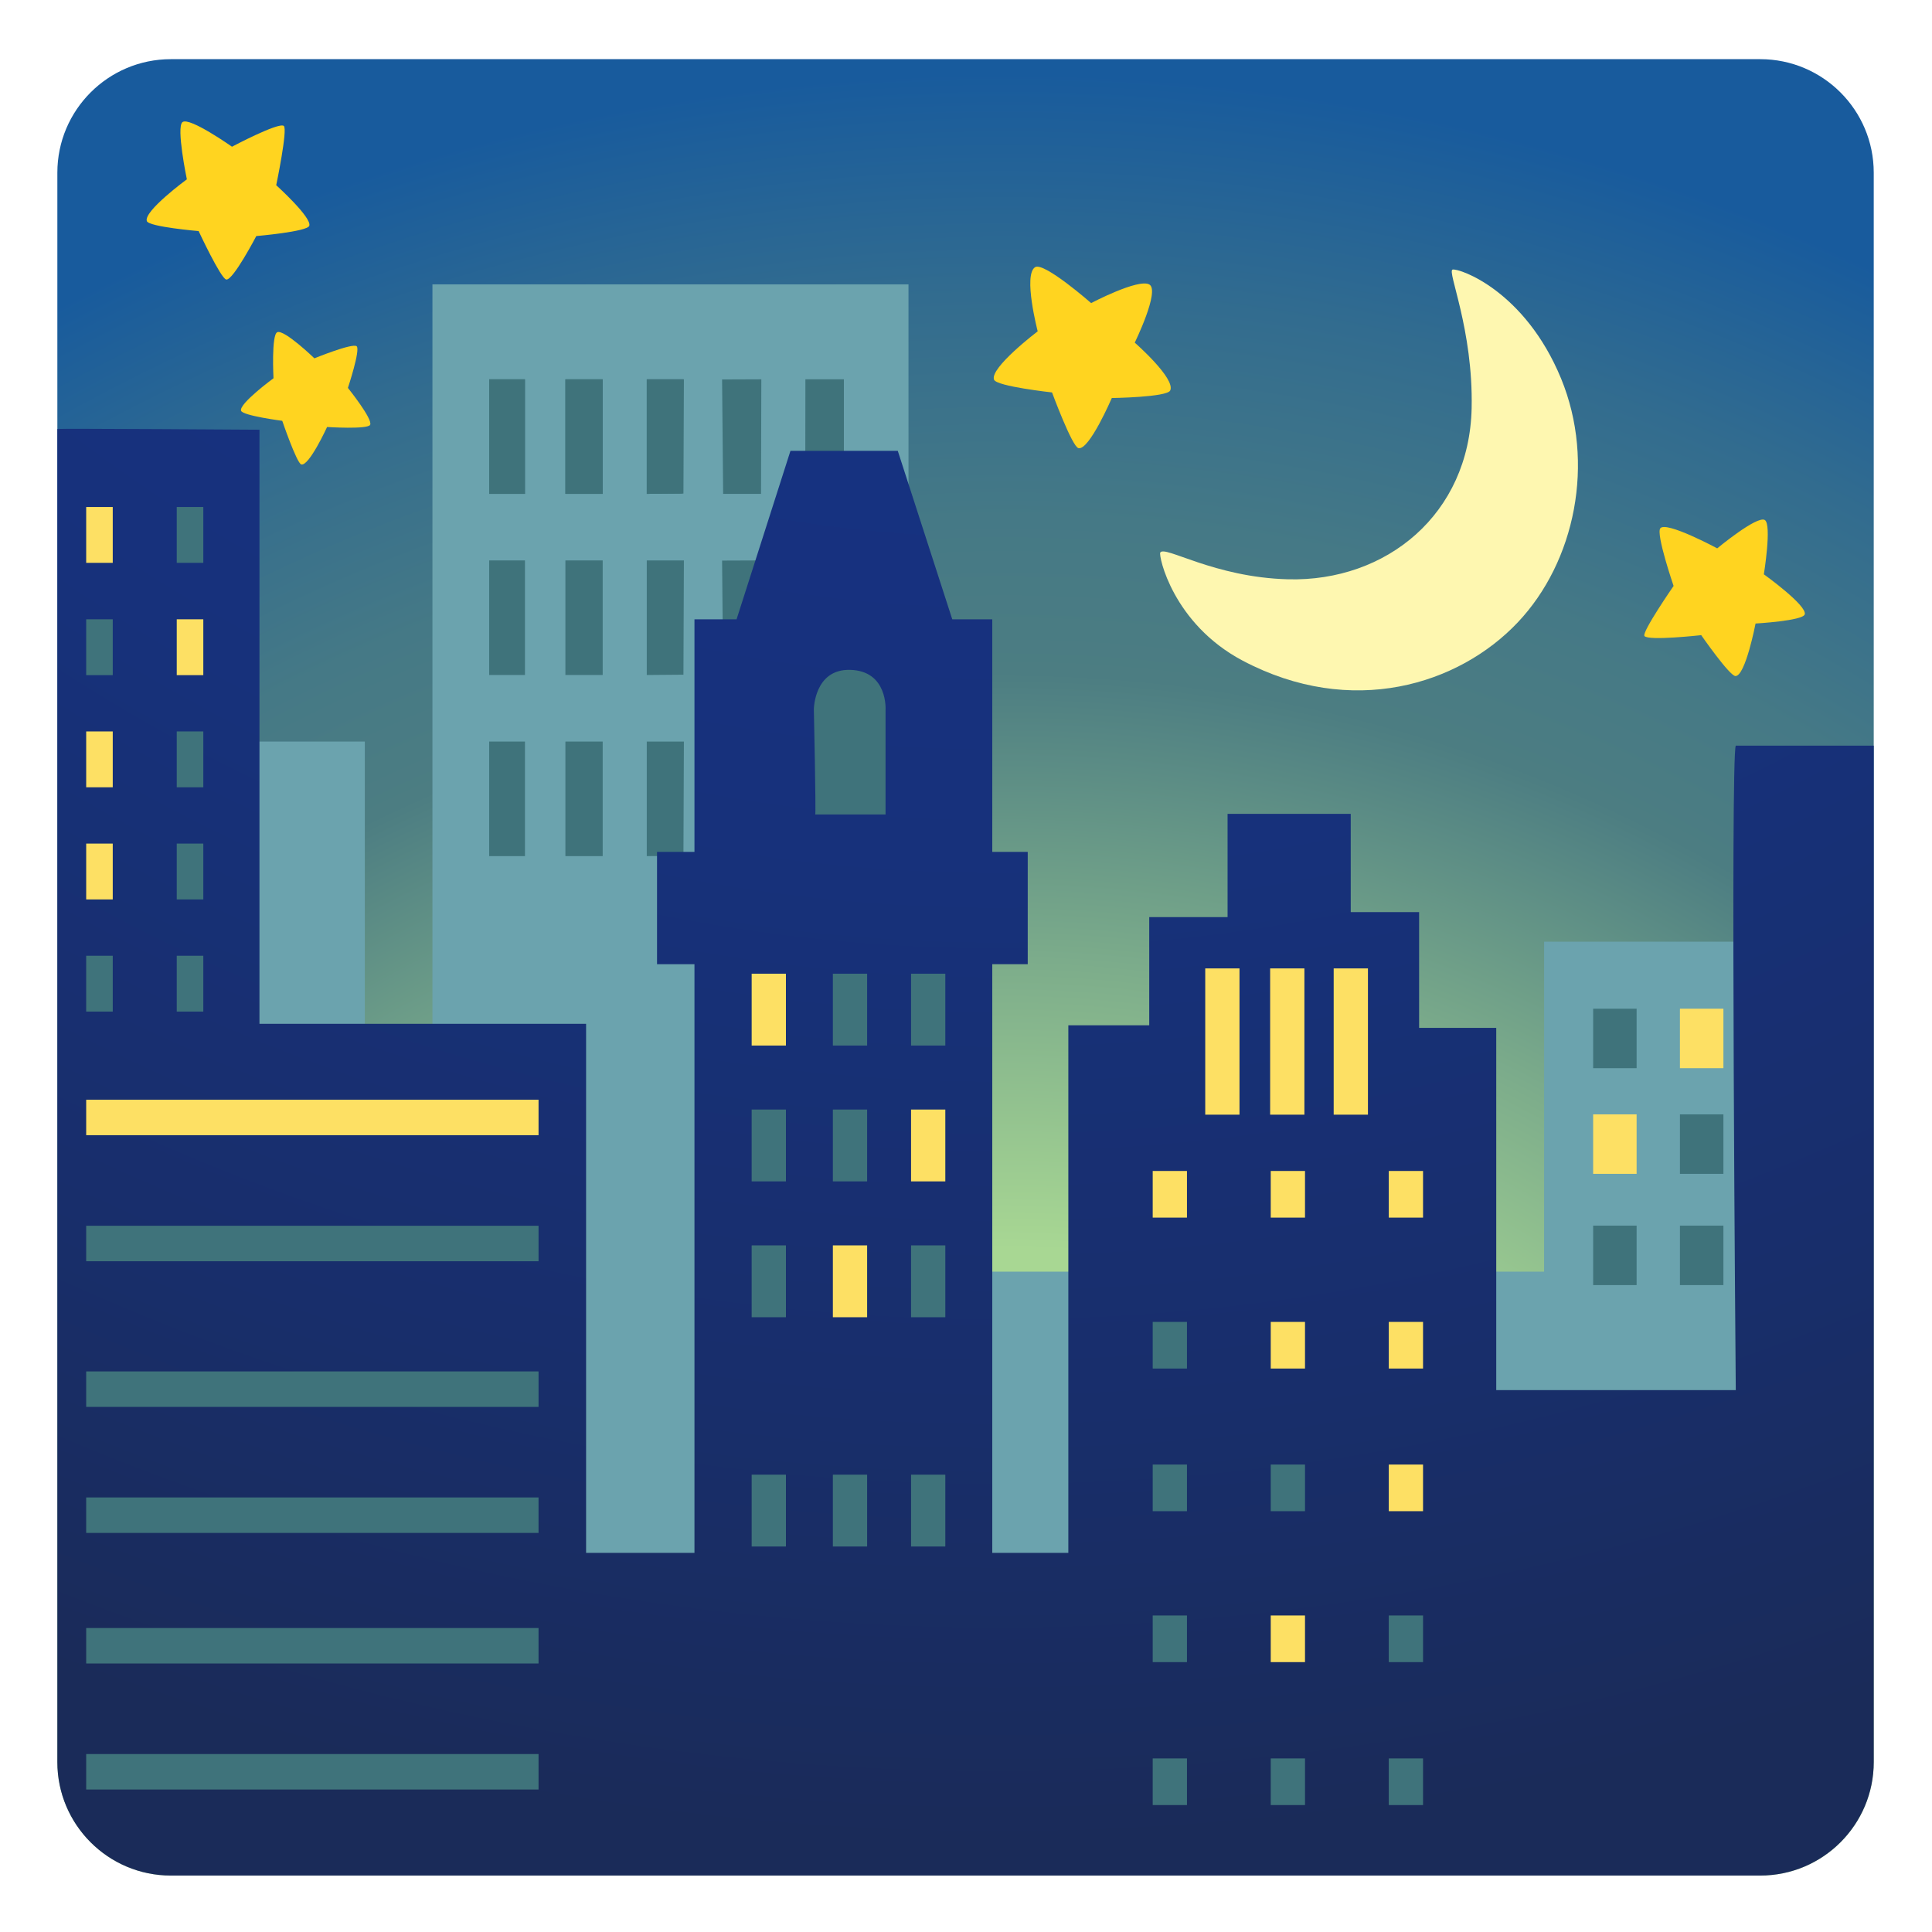
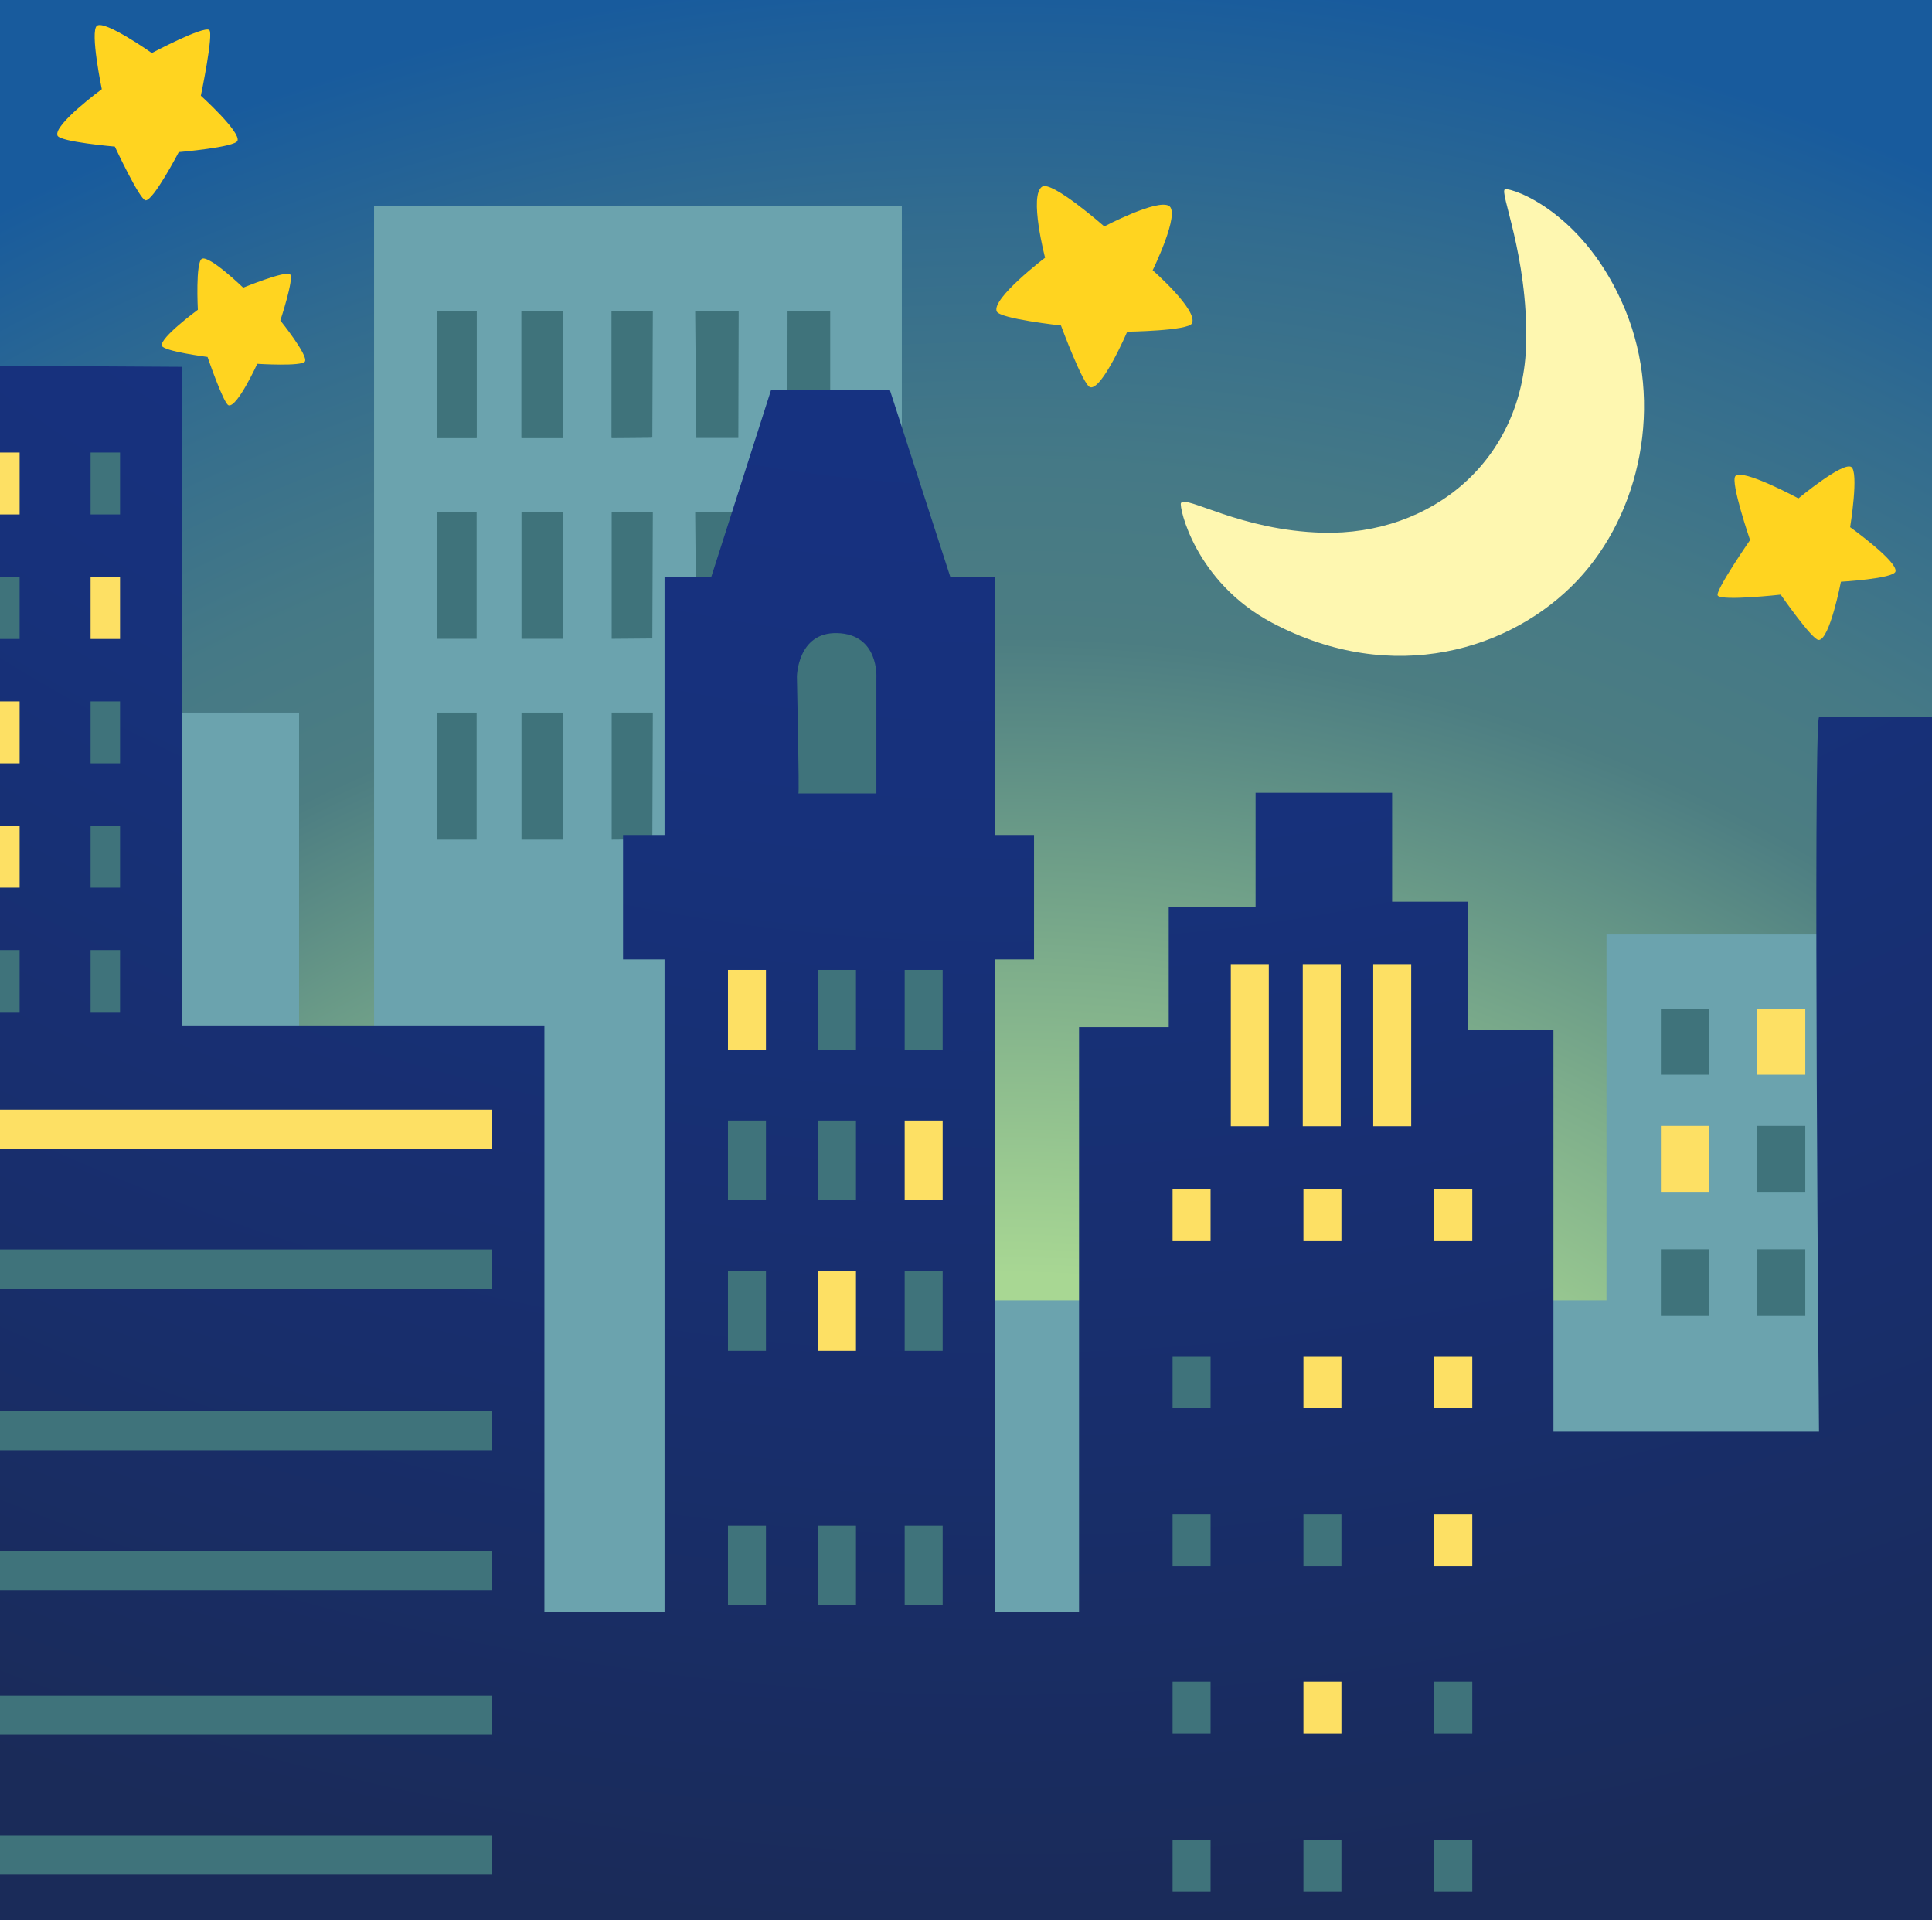
- <svg xmlns="http://www.w3.org/2000/svg" width="800px" height="800px" viewBox="0 0 128 128" aria-hidden="true" role="img" class="iconify iconify--noto" preserveAspectRatio="xMidYMid meet">
-   <radialGradient id="IconifyId17ecdb2904d178eab14358" cx="66.522" cy="139.664" r="134.881" gradientUnits="userSpaceOnUse">
-     <stop offset=".422" stop-color="#a8d793" />
-     <stop offset=".561" stop-color="#7dad8b" />
-     <stop offset=".705" stop-color="#4c7d82" />
-     <stop offset=".781" stop-color="#457986" />
-     <stop offset=".89" stop-color="#326c8f" />
-     <stop offset="1" stop-color="#185b9d" />
+ <svg xmlns="http://www.w3.org/2000/svg" preserveAspectRatio="xMidYMid meet" class="iconify iconify--noto" role="img" aria-hidden="true" viewBox="6.297 6.552 115.455 114.684" style="max-height: 500px" width="115.455" height="114.684">
+   <radialGradient gradientUnits="userSpaceOnUse" r="134.881" cy="139.664" cx="66.522" id="IconifyId17ecdb2904d178eab14358">
+     <stop stop-color="#a8d793" offset=".422" />
+     <stop stop-color="#7dad8b" offset=".561" />
+     <stop stop-color="#4c7d82" offset=".705" />
+     <stop stop-color="#457986" offset=".781" />
+     <stop stop-color="#326c8f" offset=".89" />
+     <stop stop-color="#185b9d" offset="1" />
  </radialGradient>
-   <path d="M116.62 124.26H11.32c-4.15 0-7.52-3.37-7.52-7.52V11.44c0-4.15 3.37-7.52 7.52-7.52h105.3c4.15 0 7.52 3.37 7.52 7.52v105.3c.01 4.15-3.36 7.52-7.52 7.52z" fill="url(#IconifyId17ecdb2904d178eab14358)" />
-   <path fill="#6ba3ae" d="M121.3 62.39h-19v21.86H60.19V18.84H28.65v65.41h-4.48V49.13H12.34v42.65h9.5v25.44h97.13v-11.11h2.33z" />
-   <path d="M96.24 17.86c-.39.08 1.37 3.95 1.26 9.18c-.15 7.02-5.64 11.51-12.17 11.34c-4.91-.13-8.17-2.27-8.46-1.77c-.12.21.83 4.71 5.46 7.16c7.23 3.82 14.32 1.6 18.23-2.54c3.8-4.02 5.15-10.58 2.87-16.14c-2.4-5.83-6.73-7.32-7.19-7.23z" fill="#fef7b0" />
-   <path d="M108.95 42.14c.28.33 3.76-.06 3.76-.06s1.88 2.71 2.27 2.71c.66 0 1.33-3.48 1.33-3.48s3.15-.18 3.26-.61c.15-.6-2.71-2.65-2.71-2.65s.54-3.32.06-3.6c-.52-.3-3.15 1.88-3.15 1.88S110.39 34.51 110 35c-.3.38.88 3.82.88 3.82s-2.13 3.08-1.93 3.32z" fill="#ffd420" />
-   <path d="M65.86 25.16c.19.44 3.84.84 3.84.84s1.33 3.6 1.75 3.69c.71.17 2.21-3.32 2.21-3.32s3.66-.05 3.87-.5c.37-.79-2.35-3.17-2.35-3.17s1.68-3.43.97-3.85c-.72-.42-3.86 1.23-3.86 1.23s-3.12-2.74-3.71-2.38c-.81.5.17 4.25.17 4.25s-3.21 2.44-2.89 3.21z" fill="#ffd420" />
-   <path d="M9.73 14.65c.14.38 3.43.66 3.43.66s1.47 3.15 1.83 3.21c.45.07 1.99-2.88 1.99-2.88s3.38-.29 3.51-.68c.19-.54-2.19-2.69-2.19-2.69s.78-3.73.5-3.93c-.36-.25-3.43 1.38-3.43 1.38s-2.82-1.99-3.28-1.63c-.43.33.29 3.79.29 3.79S9.49 14 9.73 14.65z" fill="#ffd420" />
-   <path d="M15.97 27.21c.1.33 2.73.67 2.73.67s.96 2.81 1.26 2.89c.51.14 1.71-2.48 1.71-2.48s2.67.17 2.85-.14c.21-.36-1.47-2.45-1.47-2.45s.84-2.53.58-2.76c-.28-.23-2.8.8-2.8.8s-2-1.93-2.46-1.73c-.4.17-.25 3.05-.25 3.05s-2.29 1.68-2.15 2.15z" fill="#ffd420" />
-   <path fill="#3f737b" d="M32.41 25.13h2.37v7.59h-2.37z" />
-   <path fill="#3f737b" d="M37.46 25.13h2.47v7.59h-2.47z" />
-   <path fill="#3f737b" d="M45.27 25.13h-2.42v7.59l2.36-.02z" />
-   <path fill="#3f737b" d="M50.44 25.13l-2.6.01l.07 7.58h2.51z" />
-   <path fill="#3f737b" d="M32.41 25.13h2.37v7.59h-2.37z" />
-   <path fill="#3f737b" d="M37.46 25.13h2.47v7.59h-2.47z" />
-   <path fill="#3f737b" d="M45.31 25.13h-2.46v7.59l2.43-.02z" />
-   <path fill="#3f737b" d="M50.44 37.13l-2.6.01l.07 7.58h2.51z" />
-   <path fill="#3f737b" d="M32.41 37.13h2.37v7.59h-2.37z" />
-   <path fill="#3f737b" d="M37.46 37.13h2.47v7.59h-2.47z" />
-   <path fill="#3f737b" d="M45.31 37.13h-2.46v7.59l2.43-.02z" />
-   <path fill="#3f737b" d="M32.41 49.13h2.37v7.59h-2.37z" />
-   <path fill="#3f737b" d="M37.46 49.13h2.47v7.59h-2.47z" />
-   <path fill="#3f737b" d="M45.31 49.13h-2.46v7.59l2.43-.02z" />
-   <path fill="#3f737b" d="M53.36 25.13l-.01 7.59h2.56v-7.59z" />
-   <path fill="#3f737b" d="M105.55 81.2h2.88v3.94h-2.88z" />
-   <path fill="#3f737b" d="M111.3 81.2h2.88v3.94h-2.88z" />
-   <path fill="#fde064" d="M105.55 73.83h2.88v3.94h-2.88z" />
-   <path fill="#3f737b" d="M111.3 73.83h2.88v3.94h-2.88z" />
-   <path fill="#3f737b" d="M105.55 66.83h2.88v3.94h-2.88z" />
-   <path fill="#fde064" d="M111.3 66.83h2.88v3.94h-2.88z" />
-   <radialGradient id="IconifyId17ecdb2904d178eab14359" cx="66.089" cy="-50.946" r="173.046" gradientUnits="userSpaceOnUse">
-     <stop offset=".039" stop-color="#163387" />
-     <stop offset=".378" stop-color="#163284" />
-     <stop offset=".622" stop-color="#17317b" />
-     <stop offset=".835" stop-color="#182e6b" />
-     <stop offset="1" stop-color="#1a2b59" />
+   <path fill="url(#IconifyId17ecdb2904d178eab14358)" d="M116.62 124.26H11.32c-4.15 0-7.52-3.37-7.52-7.52V11.44c0-4.15 3.37-7.52 7.52-7.52h105.3c4.15 0 7.52 3.37 7.52 7.52v105.3c.01 4.15-3.36 7.52-7.52 7.52z" />
+   <path d="M121.3 62.39h-19v21.86H60.19V18.84H28.65v65.41h-4.48V49.13H12.34v42.65h9.5v25.44h97.13v-11.11h2.33z" fill="#6ba3ae" />
+   <path fill="#fef7b0" d="M96.24 17.86c-.39.08 1.37 3.95 1.26 9.18c-.15 7.02-5.64 11.51-12.17 11.34c-4.91-.13-8.17-2.27-8.46-1.77c-.12.21.83 4.71 5.46 7.16c7.23 3.82 14.32 1.6 18.23-2.54c3.8-4.02 5.15-10.58 2.87-16.14c-2.4-5.83-6.73-7.32-7.19-7.23z" />
+   <path fill="#ffd420" d="M108.95 42.14c.28.33 3.76-.06 3.76-.06s1.88 2.71 2.27 2.71c.66 0 1.33-3.48 1.33-3.48s3.15-.18 3.26-.61c.15-.6-2.71-2.65-2.71-2.65s.54-3.32.06-3.6c-.52-.3-3.15 1.88-3.15 1.88S110.39 34.51 110 35c-.3.38.88 3.82.88 3.82s-2.13 3.08-1.93 3.32z" />
+   <path fill="#ffd420" d="M65.86 25.16c.19.44 3.84.84 3.84.84s1.33 3.6 1.75 3.69c.71.17 2.21-3.32 2.21-3.32s3.66-.05 3.87-.5c.37-.79-2.35-3.17-2.35-3.17s1.68-3.43.97-3.85c-.72-.42-3.86 1.23-3.86 1.23s-3.12-2.74-3.71-2.38c-.81.5.17 4.25.17 4.25s-3.21 2.44-2.89 3.21z" />
+   <path fill="#ffd420" d="M9.73 14.65c.14.38 3.43.66 3.43.66s1.47 3.15 1.83 3.21c.45.07 1.99-2.88 1.99-2.88s3.38-.29 3.51-.68c.19-.54-2.19-2.69-2.19-2.69s.78-3.73.5-3.93c-.36-.25-3.43 1.38-3.43 1.38s-2.82-1.99-3.28-1.63c-.43.33.29 3.79.29 3.79S9.49 14 9.73 14.65z" />
+   <path fill="#ffd420" d="M15.97 27.21c.1.33 2.73.67 2.73.67s.96 2.81 1.26 2.89c.51.14 1.71-2.48 1.71-2.48s2.67.17 2.85-.14c.21-.36-1.47-2.45-1.47-2.45s.84-2.53.58-2.76c-.28-.23-2.8.8-2.8.8s-2-1.93-2.46-1.73c-.4.17-.25 3.05-.25 3.05s-2.29 1.68-2.15 2.15z" />
+   <path d="M32.41 25.13h2.37v7.59h-2.37z" fill="#3f737b" />
+   <path d="M37.46 25.13h2.47v7.59h-2.47z" fill="#3f737b" />
+   <path d="M45.27 25.13h-2.42v7.59l2.36-.02z" fill="#3f737b" />
+   <path d="M50.44 25.13l-2.6.01l.07 7.58h2.51z" fill="#3f737b" />
+   <path d="M32.41 25.13h2.37v7.59h-2.37z" fill="#3f737b" />
+   <path d="M37.46 25.13h2.47v7.59h-2.47z" fill="#3f737b" />
+   <path d="M45.31 25.13h-2.46v7.59l2.43-.02z" fill="#3f737b" />
+   <path d="M50.44 37.13l-2.6.01l.07 7.58h2.51z" fill="#3f737b" />
+   <path d="M32.41 37.13h2.37v7.59h-2.37z" fill="#3f737b" />
+   <path d="M37.46 37.13h2.47v7.59h-2.47z" fill="#3f737b" />
+   <path d="M45.31 37.13h-2.46v7.59l2.43-.02z" fill="#3f737b" />
+   <path d="M32.41 49.13h2.37v7.59h-2.37z" fill="#3f737b" />
+   <path d="M37.46 49.13h2.47v7.59h-2.47z" fill="#3f737b" />
+   <path d="M45.31 49.13h-2.46v7.59l2.43-.02z" fill="#3f737b" />
+   <path d="M53.36 25.13l-.01 7.59h2.56v-7.59z" fill="#3f737b" />
+   <path d="M105.55 81.2h2.88v3.94h-2.88z" fill="#3f737b" />
+   <path d="M111.3 81.2h2.88v3.94h-2.88z" fill="#3f737b" />
+   <path d="M105.55 73.83h2.88v3.94h-2.88z" fill="#fde064" />
+   <path d="M111.3 73.83h2.88v3.94h-2.88z" fill="#3f737b" />
+   <path d="M105.55 66.83h2.88v3.94h-2.88z" fill="#3f737b" />
+   <path d="M111.3 66.83h2.88v3.94h-2.88z" fill="#fde064" />
+   <radialGradient gradientUnits="userSpaceOnUse" r="173.046" cy="-50.946" cx="66.089" id="IconifyId17ecdb2904d178eab14359">
+     <stop stop-color="#163387" offset=".039" />
+     <stop stop-color="#163284" offset=".378" />
+     <stop stop-color="#17317b" offset=".622" />
+     <stop stop-color="#182e6b" offset=".835" />
+     <stop stop-color="#1a2b59" offset="1" />
  </radialGradient>
-   <path d="M115 49.4c-.36.73 0 42.7 0 42.7H99.13v-24h-5.11v-7.67h-4.53v-6.51h-8.16v6.84h-5.19v7.17h-5.36v34.95h-5.04v-39h2.35v-7.44h-2.35V41.03h-2.65l-3.61-11.16h-7.11L48.8 41.03h-2.79v15.41h-2.48v7.44h2.48v39h-7.18V67.83H17.19V28.47s-13.35-.09-13.39-.05v88.32c0 4.15 3.37 7.52 7.52 7.52h105.3c4.15 0 7.52-3.37 7.52-7.52V49.4H115z" fill="url(#IconifyId17ecdb2904d178eab14359)" />
-   <path fill="#3f737b" d="M5.71 116.21h29.97v2.35H5.71z" />
-   <path fill="#3f737b" d="M5.71 107.86h29.97v2.35H5.71z" />
-   <path fill="#3f737b" d="M5.71 99.21h29.97v2.35H5.71z" />
-   <path fill="#3f737b" d="M5.71 90.86h29.97v2.35H5.71z" />
-   <path fill="#3f737b" d="M5.71 81.21h29.97v2.35H5.71z" />
-   <path fill="#fde064" d="M5.71 72.86h29.97v2.35H5.71z" />
-   <path fill="#3f737b" d="M5.71 63.32h1.76v3.7H5.71z" />
-   <path fill="#3f737b" d="M11.71 63.32h1.76v3.7h-1.76z" />
-   <path fill="#fde064" d="M5.71 55.89h1.76v3.7H5.71z" />
-   <path fill="#3f737b" d="M11.71 55.89h1.76v3.7h-1.76z" />
-   <path fill="#fde064" d="M5.71 48.46h1.76v3.7H5.71z" />
-   <path fill="#3f737b" d="M11.71 48.46h1.76v3.7h-1.76z" />
-   <path fill="#3f737b" d="M5.71 41.03h1.76v3.7H5.71z" />
-   <path fill="#fde064" d="M11.71 41.03h1.76v3.7h-1.76z" />
-   <path fill="#fde064" d="M5.71 33.59h1.76v3.7H5.71z" />
-   <path fill="#3f737b" d="M11.71 33.59h1.76v3.7h-1.76z" />
-   <path fill="#fde064" d="M49.8 64.51h2.27v4.76H49.8z" />
-   <path fill="#3f737b" d="M55.18 64.51h2.27v4.76h-2.27z" />
-   <path fill="#3f737b" d="M60.36 64.51h2.27v4.76h-2.27z" />
-   <path fill="#3f737b" d="M49.8 73.51h2.27v4.76H49.8z" />
-   <path fill="#3f737b" d="M49.8 97.7h2.27v4.76H49.8z" />
-   <path fill="#3f737b" d="M55.18 97.7h2.27v4.76h-2.27z" />
-   <path fill="#3f737b" d="M60.36 97.7h2.27v4.76h-2.27z" />
-   <path fill="#3f737b" d="M55.18 73.51h2.27v4.76h-2.27z" />
-   <path fill="#fde064" d="M60.36 73.51h2.27v4.76h-2.27z" />
-   <path fill="#3f737b" d="M49.8 82.51h2.27v4.76H49.8z" />
-   <path fill="#fde064" d="M55.18 82.51h2.27v4.76h-2.27z" />
-   <path fill="#3f737b" d="M60.36 82.51h2.27v4.76h-2.27z" />
-   <path d="M54.01 53.96h4.66v-6.92s.17-2.6-2.35-2.66c-2.37-.06-2.4 2.6-2.4 2.6s.15 6.98.09 6.98z" fill="#3f737b" />
-   <path fill="#fde064" d="M79.85 64.16h2.27v9.69h-2.27z" />
-   <path fill="#fde064" d="M88.36 64.16h2.27v9.69h-2.27z" />
-   <path fill="#fde064" d="M84.15 64.16h2.27v9.69h-2.27z" />
-   <path fill="#fde064" d="M76.37 77.58h2.27v3.09h-2.27z" />
-   <path fill="#fde064" d="M84.19 77.58h2.27v3.09h-2.27z" />
-   <path fill="#fde064" d="M92.01 77.58h2.27v3.09h-2.27z" />
-   <path fill="#3f737b" d="M76.37 87.58h2.27v3.09h-2.27z" />
-   <path fill="#fde064" d="M84.19 87.58h2.27v3.09h-2.27z" />
-   <path fill="#fde064" d="M92.01 87.58h2.27v3.09h-2.27z" />
-   <path fill="#3f737b" d="M76.37 97.03h2.27v3.09h-2.27z" />
-   <path fill="#3f737b" d="M84.19 97.03h2.27v3.09h-2.27z" />
-   <path fill="#fde064" d="M92.01 97.03h2.27v3.09h-2.27z" />
-   <path fill="#3f737b" d="M76.37 107.03h2.27v3.09h-2.27z" />
-   <path fill="#fde064" d="M84.19 107.03h2.27v3.09h-2.27z" />
-   <path fill="#3f737b" d="M92.01 107.03h2.27v3.09h-2.27z" />
-   <path fill="#3f737b" d="M76.37 116.5h2.27v3.09h-2.27z" />
-   <path fill="#3f737b" d="M84.19 116.5h2.27v3.09h-2.27z" />
-   <path fill="#3f737b" d="M92.01 116.5h2.27v3.09h-2.27z" />
+   <path fill="url(#IconifyId17ecdb2904d178eab14359)" d="M115 49.4c-.36.73 0 42.7 0 42.7H99.13v-24h-5.11v-7.67h-4.53v-6.51h-8.16v6.84h-5.19v7.17h-5.36v34.95h-5.04v-39h2.35v-7.44h-2.35V41.03h-2.65l-3.61-11.16h-7.11L48.8 41.03h-2.79v15.41h-2.48v7.44h2.48v39h-7.18V67.83H17.19V28.47s-13.35-.09-13.39-.05v88.32c0 4.15 3.37 7.52 7.52 7.52h105.3c4.15 0 7.52-3.37 7.52-7.52V49.4H115z" />
+   <path d="M5.71 116.21h29.97v2.35H5.71z" fill="#3f737b" />
+   <path d="M5.71 107.86h29.97v2.35H5.71z" fill="#3f737b" />
+   <path d="M5.71 99.21h29.97v2.35H5.71z" fill="#3f737b" />
+   <path d="M5.71 90.86h29.97v2.35H5.71z" fill="#3f737b" />
+   <path d="M5.71 81.21h29.97v2.35H5.71z" fill="#3f737b" />
+   <path d="M5.71 72.86h29.97v2.35H5.71z" fill="#fde064" />
+   <path d="M5.71 63.32h1.76v3.7H5.71z" fill="#3f737b" />
+   <path d="M11.71 63.32h1.76v3.7h-1.76z" fill="#3f737b" />
+   <path d="M5.71 55.89h1.76v3.7H5.71z" fill="#fde064" />
+   <path d="M11.71 55.89h1.76v3.7h-1.76z" fill="#3f737b" />
+   <path d="M5.71 48.46h1.76v3.7H5.71z" fill="#fde064" />
+   <path d="M11.71 48.46h1.76v3.7h-1.76z" fill="#3f737b" />
+   <path d="M5.71 41.03h1.76v3.7H5.71z" fill="#3f737b" />
+   <path d="M11.71 41.03h1.76v3.7h-1.76z" fill="#fde064" />
+   <path d="M5.71 33.59h1.76v3.7H5.71z" fill="#fde064" />
+   <path d="M11.71 33.59h1.76v3.7h-1.76z" fill="#3f737b" />
+   <path d="M49.8 64.51h2.27v4.76H49.8z" fill="#fde064" />
+   <path d="M55.18 64.51h2.27v4.76h-2.27z" fill="#3f737b" />
+   <path d="M60.36 64.51h2.27v4.76h-2.27z" fill="#3f737b" />
+   <path d="M49.8 73.51h2.27v4.76H49.8z" fill="#3f737b" />
+   <path d="M49.8 97.7h2.27v4.76H49.8z" fill="#3f737b" />
+   <path d="M55.18 97.7h2.27v4.76h-2.27z" fill="#3f737b" />
+   <path d="M60.36 97.7h2.27v4.76h-2.27z" fill="#3f737b" />
+   <path d="M55.18 73.51h2.27v4.76h-2.27z" fill="#3f737b" />
+   <path d="M60.36 73.51h2.27v4.76h-2.27z" fill="#fde064" />
+   <path d="M49.8 82.51h2.27v4.76H49.8z" fill="#3f737b" />
+   <path d="M55.18 82.51h2.27v4.76h-2.27z" fill="#fde064" />
+   <path d="M60.36 82.51h2.27v4.76h-2.27z" fill="#3f737b" />
+   <path fill="#3f737b" d="M54.01 53.96h4.66v-6.92s.17-2.6-2.35-2.66c-2.37-.06-2.4 2.6-2.4 2.6s.15 6.98.09 6.98z" />
+   <path d="M79.85 64.16h2.27v9.69h-2.27z" fill="#fde064" />
+   <path d="M88.36 64.16h2.27v9.69h-2.27z" fill="#fde064" />
+   <path d="M84.15 64.16h2.27v9.69h-2.27z" fill="#fde064" />
+   <path d="M76.37 77.58h2.27v3.09h-2.27z" fill="#fde064" />
+   <path d="M84.19 77.58h2.27v3.09h-2.27z" fill="#fde064" />
+   <path d="M92.01 77.58h2.27v3.09h-2.27z" fill="#fde064" />
+   <path d="M76.37 87.58h2.27v3.09h-2.27z" fill="#3f737b" />
+   <path d="M84.19 87.58h2.27v3.09h-2.27z" fill="#fde064" />
+   <path d="M92.01 87.58h2.27v3.09h-2.27z" fill="#fde064" />
+   <path d="M76.37 97.03h2.27v3.09h-2.27z" fill="#3f737b" />
+   <path d="M84.19 97.03h2.27v3.09h-2.27z" fill="#3f737b" />
+   <path d="M92.01 97.03h2.27v3.09h-2.27z" fill="#fde064" />
+   <path d="M76.37 107.03h2.27v3.09h-2.27z" fill="#3f737b" />
+   <path d="M84.19 107.03h2.27v3.09h-2.27z" fill="#fde064" />
+   <path d="M92.01 107.03h2.27v3.09h-2.27z" fill="#3f737b" />
+   <path d="M76.37 116.5h2.27v3.09h-2.27z" fill="#3f737b" />
+   <path d="M84.19 116.5h2.27v3.09h-2.27z" fill="#3f737b" />
+   <path d="M92.01 116.5h2.27v3.09h-2.27z" fill="#3f737b" />
</svg>
